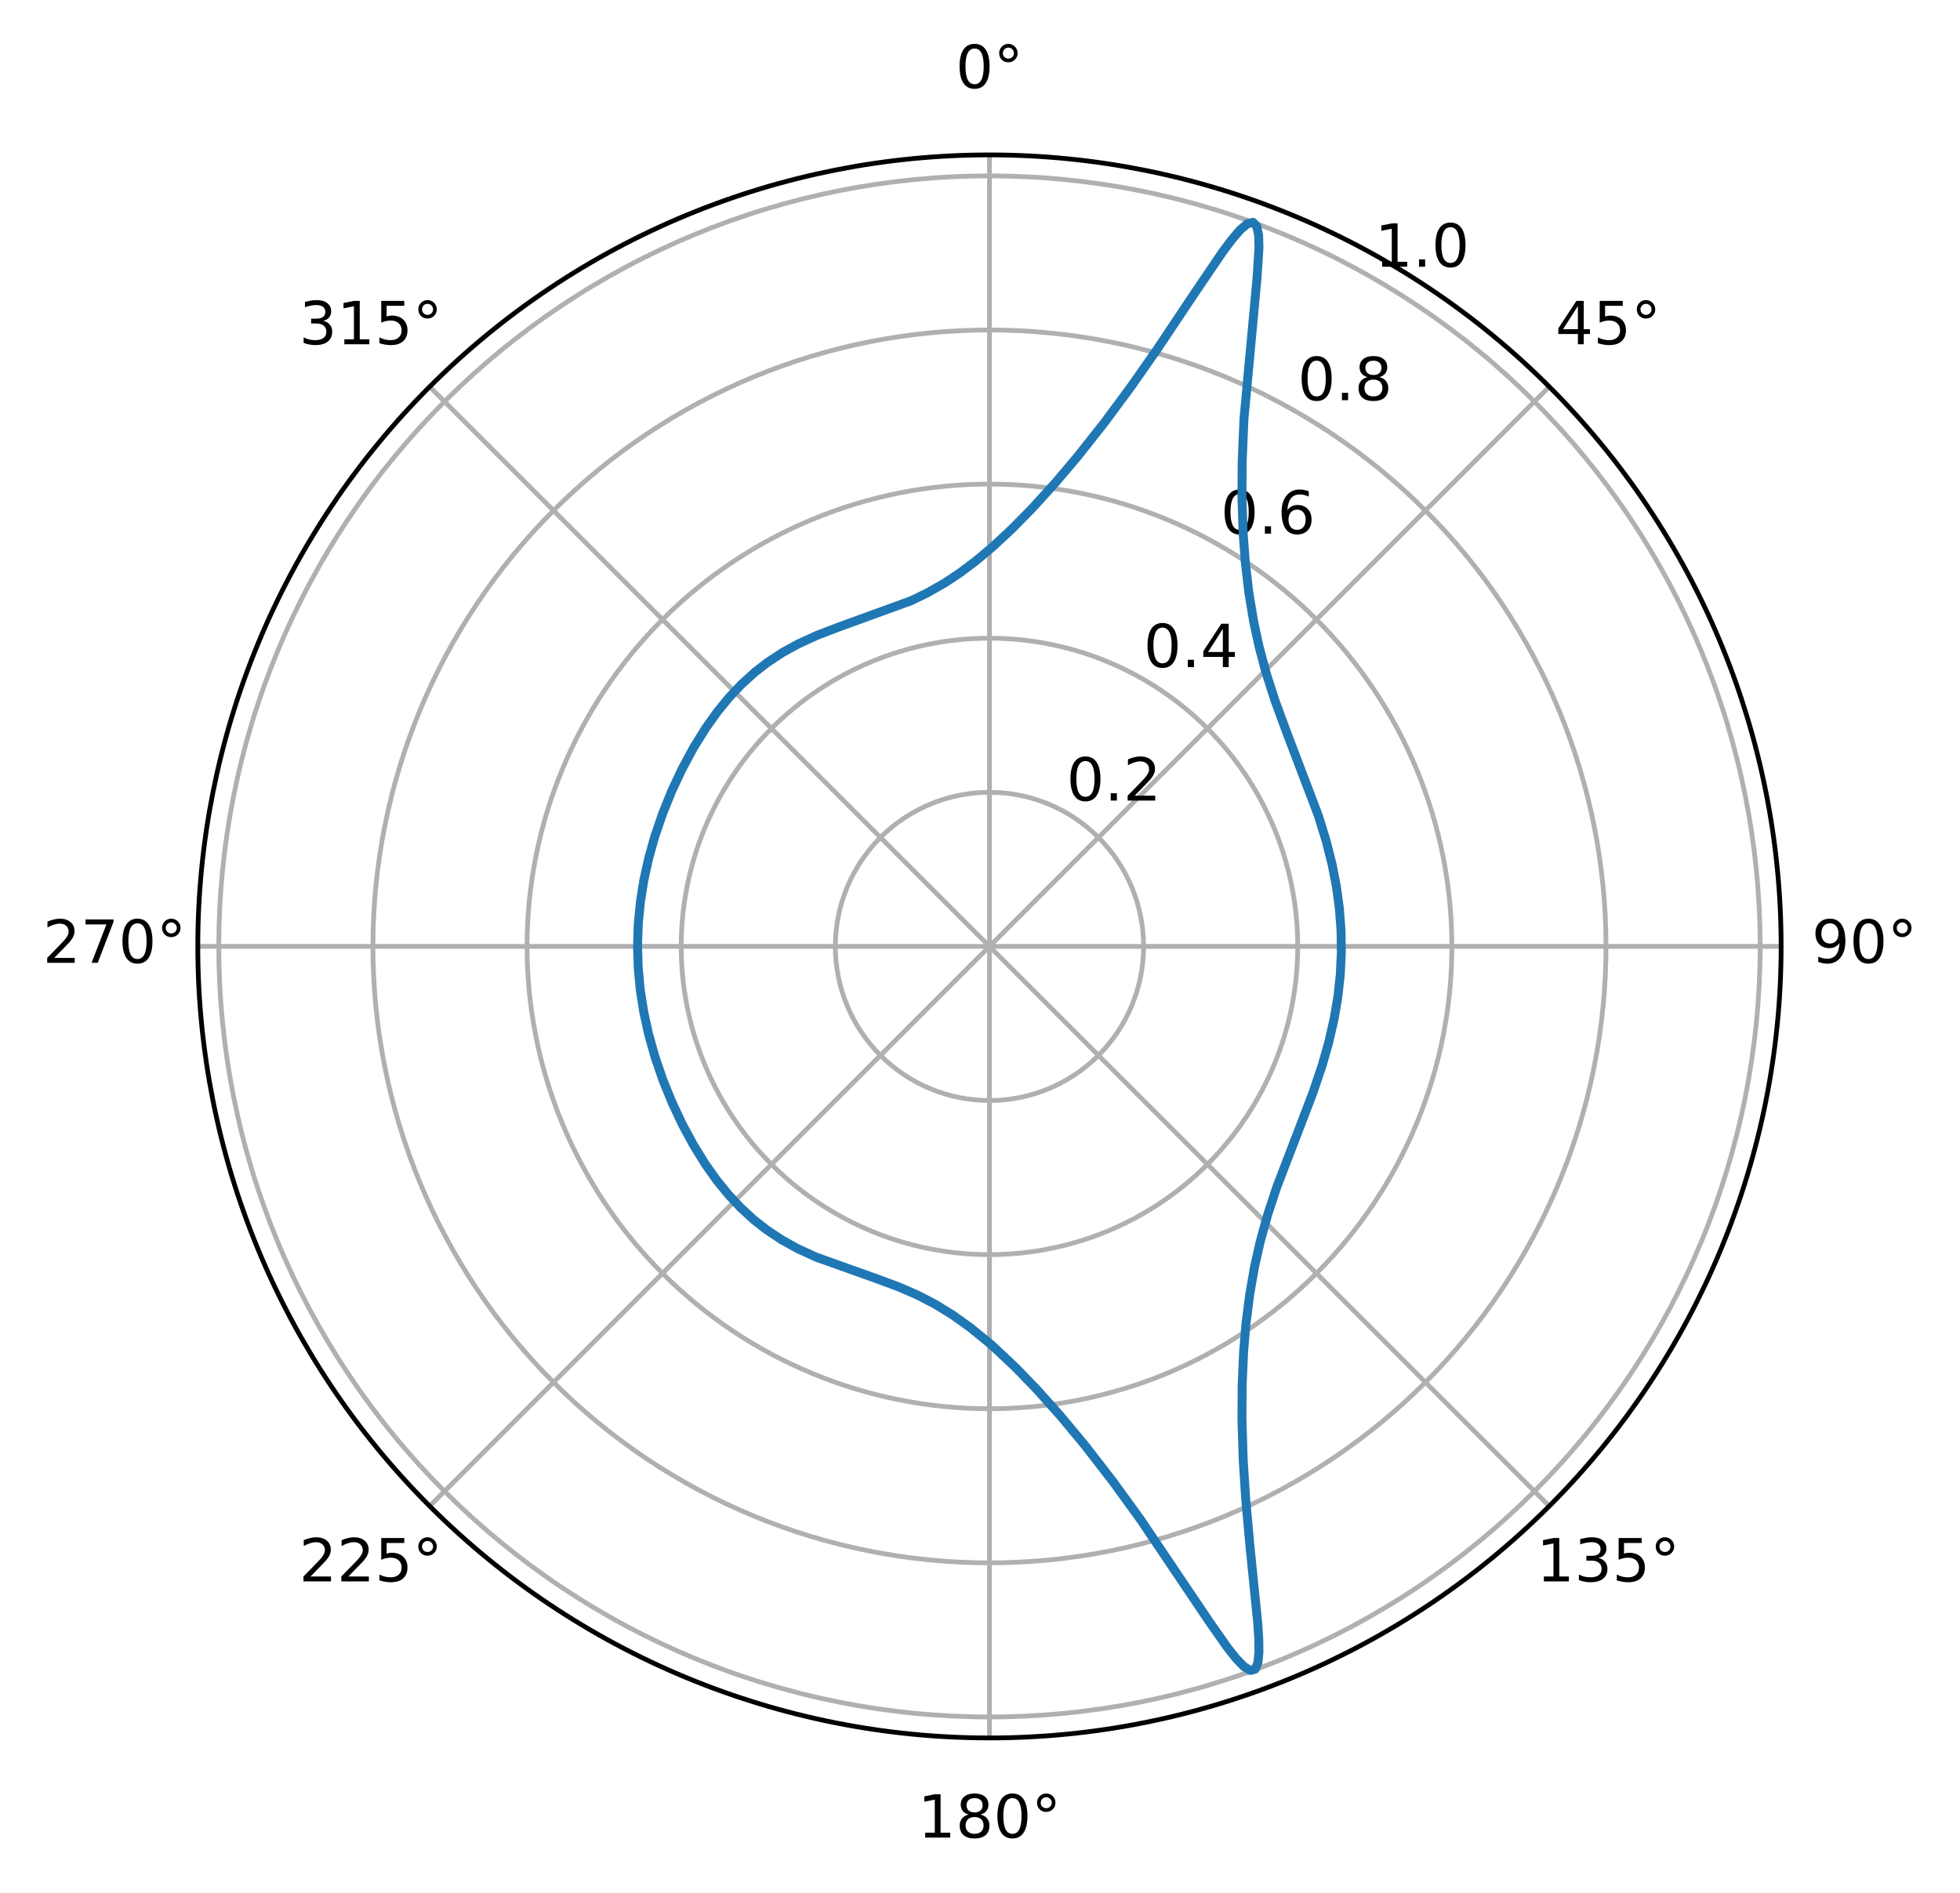
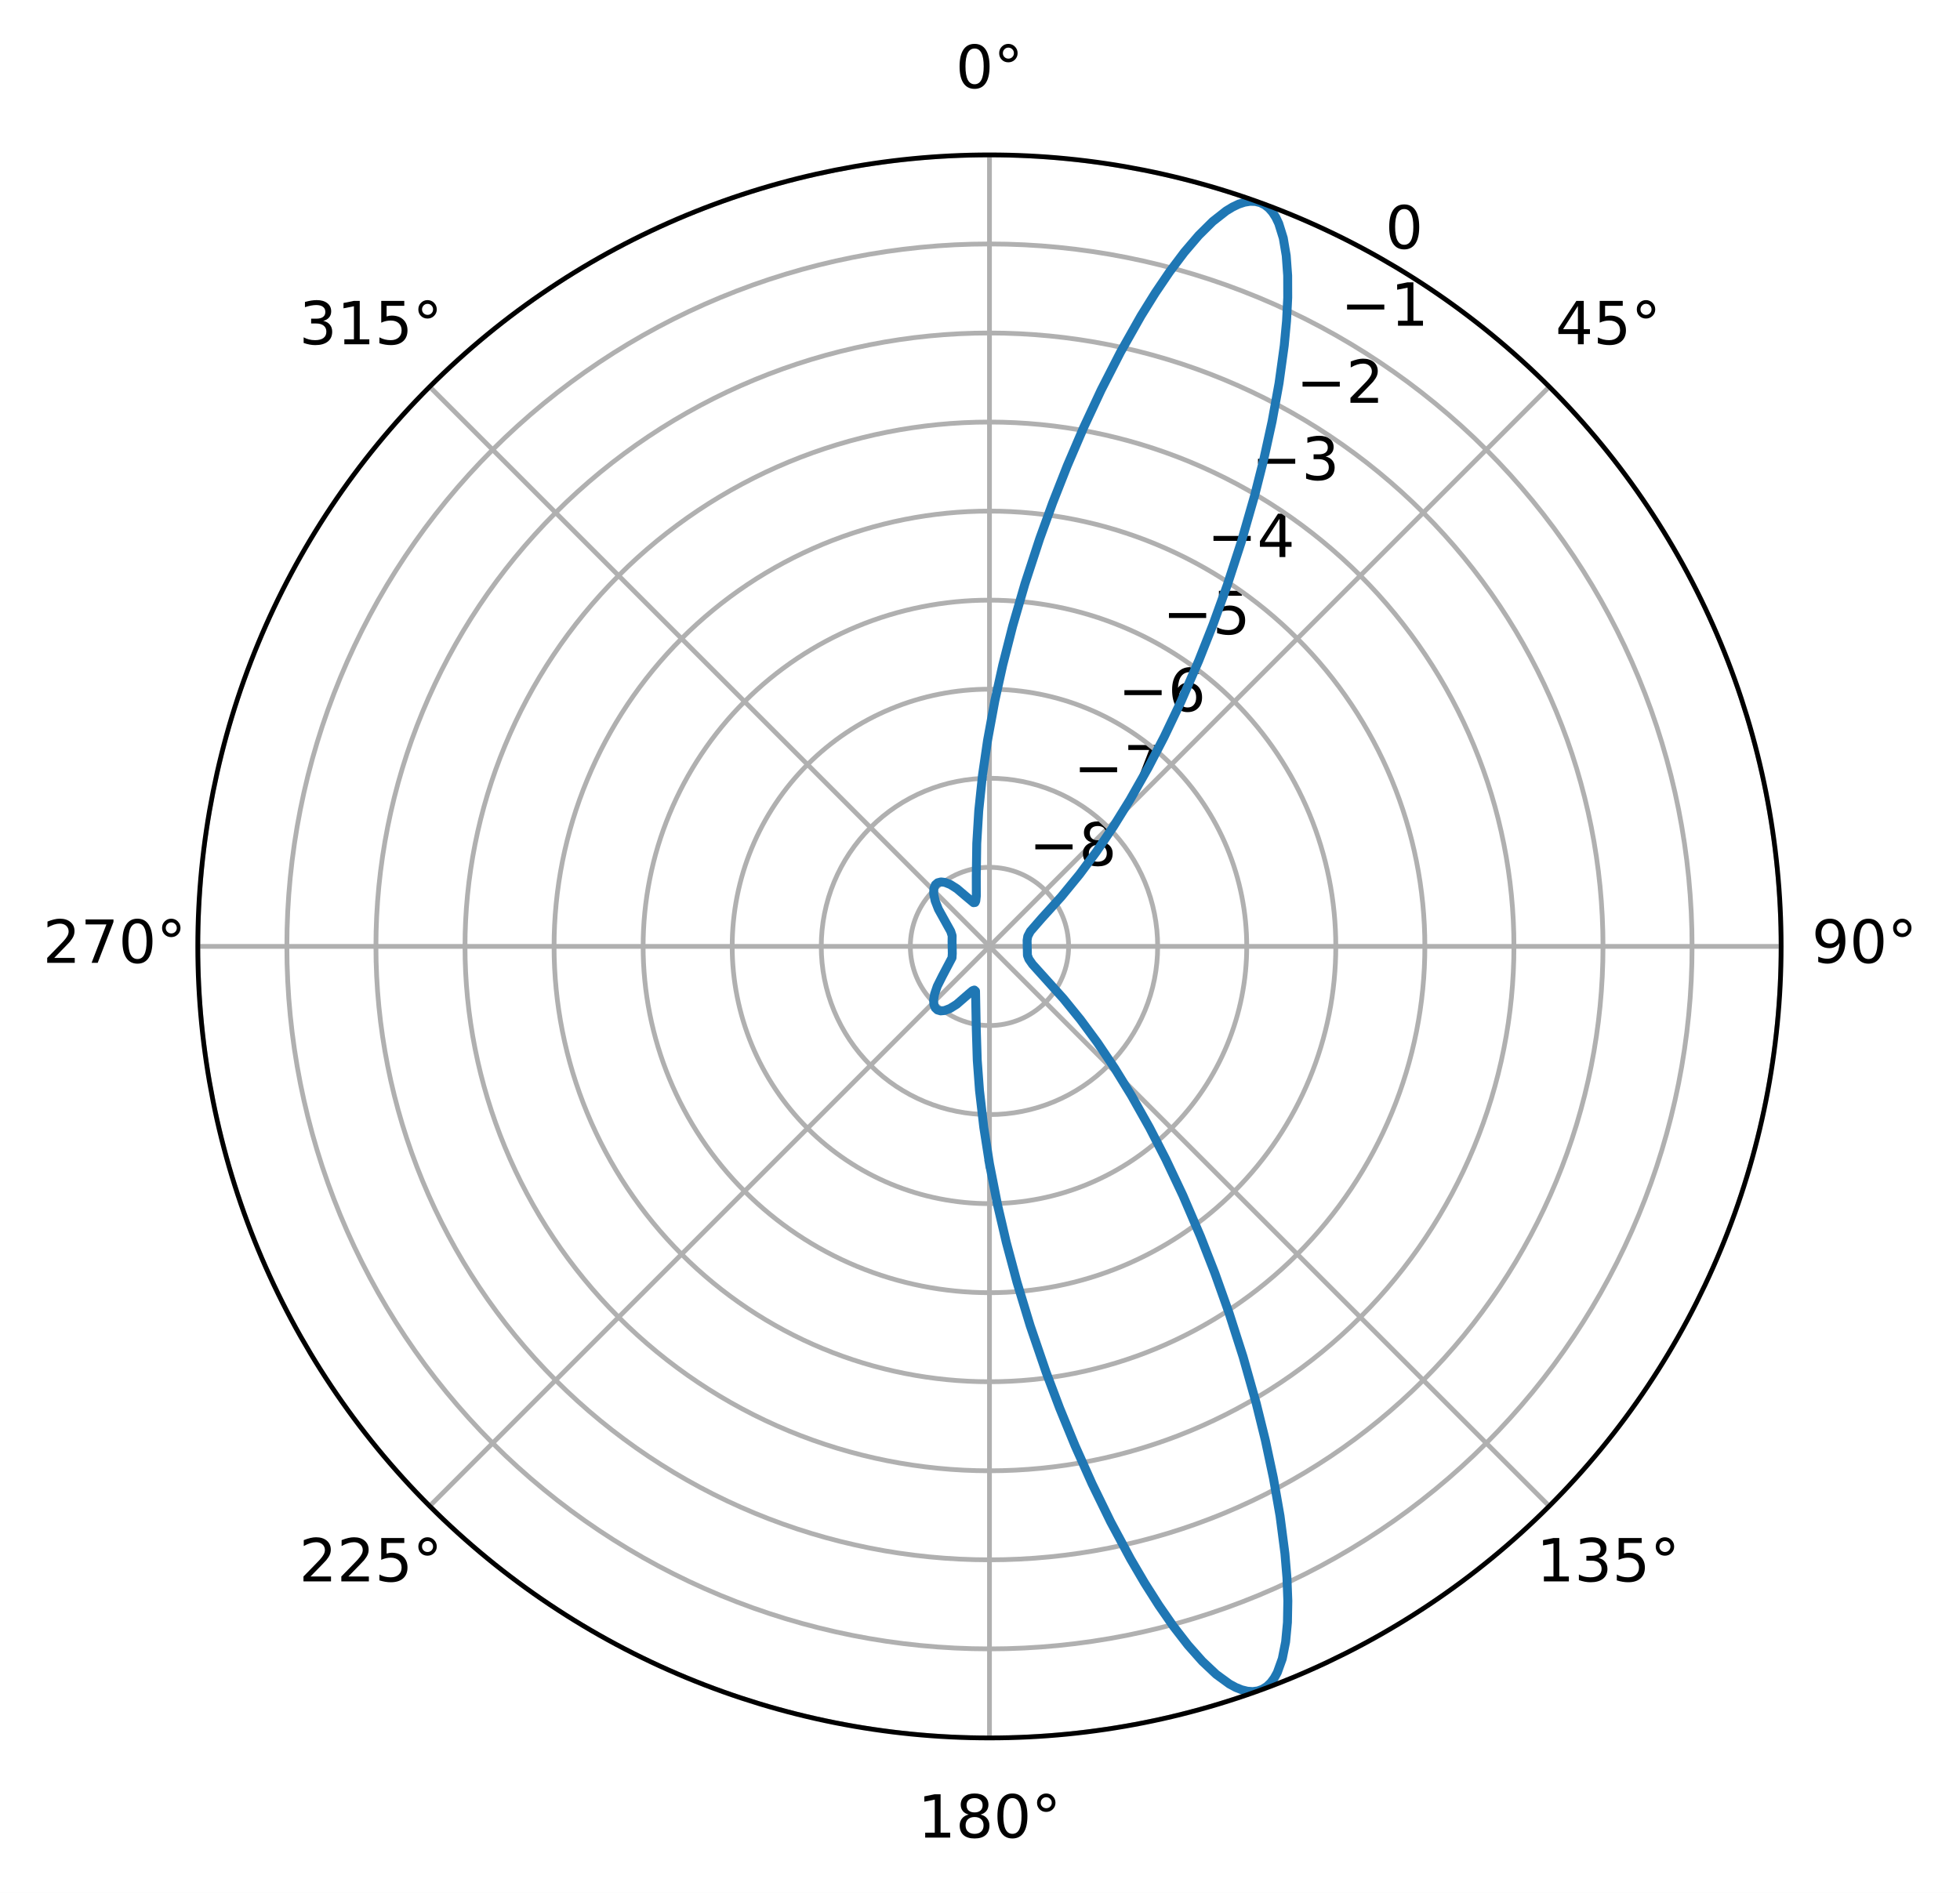
<svg xmlns="http://www.w3.org/2000/svg" xmlns:xlink="http://www.w3.org/1999/xlink" width="329.418pt" height="318.19pt" viewBox="0 0 329.418 318.19" version="1.1">
  <defs>
    <style type="text/css">*{stroke-linejoin: round; stroke-linecap: butt}</style>
  </defs>
  <g id="figure_1">
    <g id="patch_1">
      <path d="M 0 318.19  L 329.418 318.19  L 329.418 0  L 0 0  z " style="fill: #ffffff" />
    </g>
    <g id="axes_1">
      <g id="patch_2">
-         <path d="M 299.356 159.095  C 299.356 141.622 295.914 124.319 289.227 108.177  C 282.541 92.034 272.74 77.365 260.385 65.01  C 248.029 52.655 233.361 42.854 217.218 36.167  C 201.075 29.481 183.773 26.039 166.3 26.039  C 148.827 26.039 131.524 29.481 115.381 36.167  C 99.239 42.854 84.57 52.655 72.215 65.01  C 59.86 77.365 50.059 92.034 43.372 108.177  C 36.686 124.319 33.244 141.622 33.244 159.095  C 33.244 176.568 36.686 193.871 43.372 210.013  C 50.059 226.156 59.86 240.825 72.215 253.18  C 84.57 265.535 99.239 275.336 115.381 282.023  C 131.524 288.709 148.827 292.151 166.3 292.151  C 183.773 292.151 201.075 288.709 217.218 282.023  C 233.361 275.336 248.029 265.535 260.385 253.18  C 272.74 240.825 282.541 226.156 289.227 210.013  C 295.914 193.871 299.356 176.568 299.356 159.095  M 166.3 159.095  C 166.3 159.095 166.3 159.095 166.3 159.095  C 166.3 159.095 166.3 159.095 166.3 159.095  C 166.3 159.095 166.3 159.095 166.3 159.095  C 166.3 159.095 166.3 159.095 166.3 159.095  C 166.3 159.095 166.3 159.095 166.3 159.095  C 166.3 159.095 166.3 159.095 166.3 159.095  C 166.3 159.095 166.3 159.095 166.3 159.095  C 166.3 159.095 166.3 159.095 166.3 159.095  C 166.3 159.095 166.3 159.095 166.3 159.095  C 166.3 159.095 166.3 159.095 166.3 159.095  C 166.3 159.095 166.3 159.095 166.3 159.095  C 166.3 159.095 166.3 159.095 166.3 159.095  C 166.3 159.095 166.3 159.095 166.3 159.095  C 166.3 159.095 166.3 159.095 166.3 159.095  C 166.3 159.095 166.3 159.095 166.3 159.095  C 166.3 159.095 166.3 159.095 166.3 159.095  M 299.356 159.095  z " style="fill: #ffffff" />
+         <path d="M 299.356 159.095  C 299.356 141.622 295.914 124.319 289.227 108.177  C 282.541 92.034 272.74 77.365 260.385 65.01  C 248.029 52.655 233.361 42.854 217.218 36.167  C 201.075 29.481 183.773 26.039 166.3 26.039  C 148.827 26.039 131.524 29.481 115.381 36.167  C 99.239 42.854 84.57 52.655 72.215 65.01  C 59.86 77.365 50.059 92.034 43.372 108.177  C 36.686 124.319 33.244 141.622 33.244 159.095  C 33.244 176.568 36.686 193.871 43.372 210.013  C 50.059 226.156 59.86 240.825 72.215 253.18  C 84.57 265.535 99.239 275.336 115.381 282.023  C 131.524 288.709 148.827 292.151 166.3 292.151  C 183.773 292.151 201.075 288.709 217.218 282.023  C 233.361 275.336 248.029 265.535 260.385 253.18  C 272.74 240.825 282.541 226.156 289.227 210.013  C 295.914 193.871 299.356 176.568 299.356 159.095  M 166.3 159.095  C 166.3 159.095 166.3 159.095 166.3 159.095  C 166.3 159.095 166.3 159.095 166.3 159.095  C 166.3 159.095 166.3 159.095 166.3 159.095  C 166.3 159.095 166.3 159.095 166.3 159.095  C 166.3 159.095 166.3 159.095 166.3 159.095  C 166.3 159.095 166.3 159.095 166.3 159.095  C 166.3 159.095 166.3 159.095 166.3 159.095  C 166.3 159.095 166.3 159.095 166.3 159.095  C 166.3 159.095 166.3 159.095 166.3 159.095  C 166.3 159.095 166.3 159.095 166.3 159.095  C 166.3 159.095 166.3 159.095 166.3 159.095  C 166.3 159.095 166.3 159.095 166.3 159.095  C 166.3 159.095 166.3 159.095 166.3 159.095  C 166.3 159.095 166.3 159.095 166.3 159.095  C 166.3 159.095 166.3 159.095 166.3 159.095  C 166.3 159.095 166.3 159.095 166.3 159.095  z " style="fill: #ffffff" />
      </g>
      <g id="matplotlib.axis_1">
        <g id="xtick_1">
          <g id="line2d_1">
-             <path d="M 166.3 159.095  L 166.3 26.039  " clip-path="url(#p031d4d47ac)" style="fill: none; stroke: #b0b0b0; stroke-width: 0.8; stroke-linecap: square" />
+             <path d="M 166.3 159.095  L 166.3 26.039  " clip-path="url(#p632501c347)" style="fill: none; stroke: #b0b0b0; stroke-width: 0.8; stroke-linecap: square" />
          </g>
          <g id="text_1">
-             <g transform="translate(160.6185 14.79844)scale(0.1 -0.1)">
+             <g transform="translate(160.6185 14.79844) scale(0.1 -0.1)">
              <defs>
                <path id="DejaVuSans-30" d="M 2034 4250  Q 1547 4250 1301 3770  Q 1056 3291 1056 2328  Q 1056 1369 1301 889  Q 1547 409 2034 409  Q 2525 409 2770 889  Q 3016 1369 3016 2328  Q 3016 3291 2770 3770  Q 2525 4250 2034 4250  z M 2034 4750  Q 2819 4750 3233 4129  Q 3647 3509 3647 2328  Q 3647 1150 3233 529  Q 2819 -91 2034 -91  Q 1250 -91 836 529  Q 422 1150 422 2328  Q 422 3509 836 4129  Q 1250 4750 2034 4750  z " transform="scale(0.015625)" />
                <path id="DejaVuSans-b0" d="M 1600 4347  Q 1350 4347 1178 4173  Q 1006 4000 1006 3750  Q 1006 3503 1178 3333  Q 1350 3163 1600 3163  Q 1850 3163 2022 3333  Q 2194 3503 2194 3750  Q 2194 3997 2020 4172  Q 1847 4347 1600 4347  z M 1600 4750  Q 1800 4750 1984 4673  Q 2169 4597 2303 4453  Q 2447 4313 2519 4134  Q 2591 3956 2591 3750  Q 2591 3338 2302 3052  Q 2013 2766 1594 2766  Q 1172 2766 890 3047  Q 609 3328 609 3750  Q 609 4169 896 4459  Q 1184 4750 1600 4750  z " transform="scale(0.015625)" />
              </defs>
              <use xlink:href="#DejaVuSans-30" />
              <use xlink:href="#DejaVuSans-b0" x="63.623" />
            </g>
          </g>
        </g>
        <g id="xtick_2">
          <g id="line2d_2">
-             <path d="M 166.3 159.095  L 260.385 65.01  " clip-path="url(#p031d4d47ac)" style="fill: none; stroke: #b0b0b0; stroke-width: 0.8; stroke-linecap: square" />
+             <path d="M 166.3 159.095  L 260.385 65.01  " clip-path="url(#p632501c347)" style="fill: none; stroke: #b0b0b0; stroke-width: 0.8; stroke-linecap: square" />
          </g>
          <g id="text_2">
-             <g transform="translate(261.4215 57.87014)scale(0.1 -0.1)">
+             <g transform="translate(261.4215 57.87014) scale(0.1 -0.1)">
              <defs>
                <path id="DejaVuSans-34" d="M 2419 4116  L 825 1625  L 2419 1625  L 2419 4116  z M 2253 4666  L 3047 4666  L 3047 1625  L 3713 1625  L 3713 1100  L 3047 1100  L 3047 0  L 2419 0  L 2419 1100  L 313 1100  L 313 1709  L 2253 4666  z " transform="scale(0.015625)" />
                <path id="DejaVuSans-35" d="M 691 4666  L 3169 4666  L 3169 4134  L 1269 4134  L 1269 2991  Q 1406 3038 1543 3061  Q 1681 3084 1819 3084  Q 2600 3084 3056 2656  Q 3513 2228 3513 1497  Q 3513 744 3044 326  Q 2575 -91 1722 -91  Q 1428 -91 1123 -41  Q 819 9 494 109  L 494 744  Q 775 591 1075 516  Q 1375 441 1709 441  Q 2250 441 2565 725  Q 2881 1009 2881 1497  Q 2881 1984 2565 2268  Q 2250 2553 1709 2553  Q 1456 2553 1204 2497  Q 953 2441 691 2322  L 691 4666  z " transform="scale(0.015625)" />
              </defs>
              <use xlink:href="#DejaVuSans-34" />
              <use xlink:href="#DejaVuSans-35" x="63.623" />
              <use xlink:href="#DejaVuSans-b0" x="127.246" />
            </g>
          </g>
        </g>
        <g id="xtick_3">
          <g id="line2d_3">
-             <path d="M 166.3 159.095  L 299.356 159.095  " clip-path="url(#p031d4d47ac)" style="fill: none; stroke: #b0b0b0; stroke-width: 0.8; stroke-linecap: square" />
+             <path d="M 166.3 159.095  L 299.356 159.095  " clip-path="url(#p632501c347)" style="fill: none; stroke: #b0b0b0; stroke-width: 0.8; stroke-linecap: square" />
          </g>
          <g id="text_3">
-             <g transform="translate(304.4932 161.8544)scale(0.1 -0.1)">
+             <g transform="translate(304.4932 161.8544) scale(0.1 -0.1)">
              <defs>
                <path id="DejaVuSans-39" d="M 703 97  L 703 672  Q 941 559 1184 500  Q 1428 441 1663 441  Q 2288 441 2617 861  Q 2947 1281 2994 2138  Q 2813 1869 2534 1725  Q 2256 1581 1919 1581  Q 1219 1581 811 2004  Q 403 2428 403 3163  Q 403 3881 828 4315  Q 1253 4750 1959 4750  Q 2769 4750 3195 4129  Q 3622 3509 3622 2328  Q 3622 1225 3098 567  Q 2575 -91 1691 -91  Q 1453 -91 1209 -44  Q 966 3 703 97  z M 1959 2075  Q 2384 2075 2632 2365  Q 2881 2656 2881 3163  Q 2881 3666 2632 3958  Q 2384 4250 1959 4250  Q 1534 4250 1286 3958  Q 1038 3666 1038 3163  Q 1038 2656 1286 2365  Q 1534 2075 1959 2075  z " transform="scale(0.015625)" />
              </defs>
              <use xlink:href="#DejaVuSans-39" />
              <use xlink:href="#DejaVuSans-30" x="63.623" />
              <use xlink:href="#DejaVuSans-b0" x="127.246" />
            </g>
          </g>
        </g>
        <g id="xtick_4">
          <g id="line2d_4">
-             <path d="M 166.3 159.095  L 260.385 253.18  " clip-path="url(#p031d4d47ac)" style="fill: none; stroke: #b0b0b0; stroke-width: 0.8; stroke-linecap: square" />
+             <path d="M 166.3 159.095  L 260.385 253.18  " clip-path="url(#p632501c347)" style="fill: none; stroke: #b0b0b0; stroke-width: 0.8; stroke-linecap: square" />
          </g>
          <g id="text_4">
-             <g transform="translate(258.2403 265.8387)scale(0.1 -0.1)">
+             <g transform="translate(258.2403 265.8387) scale(0.1 -0.1)">
              <defs>
                <path id="DejaVuSans-31" d="M 794 531  L 1825 531  L 1825 4091  L 703 3866  L 703 4441  L 1819 4666  L 2450 4666  L 2450 531  L 3481 531  L 3481 0  L 794 0  L 794 531  z " transform="scale(0.015625)" />
                <path id="DejaVuSans-33" d="M 2597 2516  Q 3050 2419 3304 2112  Q 3559 1806 3559 1356  Q 3559 666 3084 287  Q 2609 -91 1734 -91  Q 1441 -91 1130 -33  Q 819 25 488 141  L 488 750  Q 750 597 1062 519  Q 1375 441 1716 441  Q 2309 441 2620 675  Q 2931 909 2931 1356  Q 2931 1769 2642 2001  Q 2353 2234 1838 2234  L 1294 2234  L 1294 2753  L 1863 2753  Q 2328 2753 2575 2939  Q 2822 3125 2822 3475  Q 2822 3834 2567 4026  Q 2313 4219 1838 4219  Q 1578 4219 1281 4162  Q 984 4106 628 3988  L 628 4550  Q 988 4650 1302 4700  Q 1616 4750 1894 4750  Q 2613 4750 3031 4423  Q 3450 4097 3450 3541  Q 3450 3153 3228 2886  Q 3006 2619 2597 2516  z " transform="scale(0.015625)" />
              </defs>
              <use xlink:href="#DejaVuSans-31" />
              <use xlink:href="#DejaVuSans-33" x="63.623" />
              <use xlink:href="#DejaVuSans-35" x="127.246" />
              <use xlink:href="#DejaVuSans-b0" x="190.869" />
            </g>
          </g>
        </g>
        <g id="xtick_5">
          <g id="line2d_5">
-             <path d="M 166.3 159.095  L 166.3 292.151  " clip-path="url(#p031d4d47ac)" style="fill: none; stroke: #b0b0b0; stroke-width: 0.8; stroke-linecap: square" />
+             <path d="M 166.3 159.095  L 166.3 292.151  " clip-path="url(#p632501c347)" style="fill: none; stroke: #b0b0b0; stroke-width: 0.8; stroke-linecap: square" />
          </g>
          <g id="text_5">
-             <g transform="translate(154.256 308.9104)scale(0.1 -0.1)">
+             <g transform="translate(154.256 308.9104) scale(0.1 -0.1)">
              <defs>
                <path id="DejaVuSans-38" d="M 2034 2216  Q 1584 2216 1326 1975  Q 1069 1734 1069 1313  Q 1069 891 1326 650  Q 1584 409 2034 409  Q 2484 409 2743 651  Q 3003 894 3003 1313  Q 3003 1734 2745 1975  Q 2488 2216 2034 2216  z M 1403 2484  Q 997 2584 770 2862  Q 544 3141 544 3541  Q 544 4100 942 4425  Q 1341 4750 2034 4750  Q 2731 4750 3128 4425  Q 3525 4100 3525 3541  Q 3525 3141 3298 2862  Q 3072 2584 2669 2484  Q 3125 2378 3379 2068  Q 3634 1759 3634 1313  Q 3634 634 3220 271  Q 2806 -91 2034 -91  Q 1263 -91 848 271  Q 434 634 434 1313  Q 434 1759 690 2068  Q 947 2378 1403 2484  z M 1172 3481  Q 1172 3119 1398 2916  Q 1625 2713 2034 2713  Q 2441 2713 2670 2916  Q 2900 3119 2900 3481  Q 2900 3844 2670 4047  Q 2441 4250 2034 4250  Q 1625 4250 1398 4047  Q 1172 3844 1172 3481  z " transform="scale(0.015625)" />
              </defs>
              <use xlink:href="#DejaVuSans-31" />
              <use xlink:href="#DejaVuSans-38" x="63.623" />
              <use xlink:href="#DejaVuSans-30" x="127.246" />
              <use xlink:href="#DejaVuSans-b0" x="190.869" />
            </g>
          </g>
        </g>
        <g id="xtick_6">
          <g id="line2d_6">
-             <path d="M 166.3 159.095  L 72.215 253.18  " clip-path="url(#p031d4d47ac)" style="fill: none; stroke: #b0b0b0; stroke-width: 0.8; stroke-linecap: square" />
+             <path d="M 166.3 159.095  L 72.215 253.18  " clip-path="url(#p632501c347)" style="fill: none; stroke: #b0b0b0; stroke-width: 0.8; stroke-linecap: square" />
          </g>
          <g id="text_6">
-             <g transform="translate(50.2717 265.8387)scale(0.1 -0.1)">
+             <g transform="translate(50.2717 265.8387) scale(0.1 -0.1)">
              <defs>
                <path id="DejaVuSans-32" d="M 1228 531  L 3431 531  L 3431 0  L 469 0  L 469 531  Q 828 903 1448 1529  Q 2069 2156 2228 2338  Q 2531 2678 2651 2914  Q 2772 3150 2772 3378  Q 2772 3750 2511 3984  Q 2250 4219 1831 4219  Q 1534 4219 1204 4116  Q 875 4013 500 3803  L 500 4441  Q 881 4594 1212 4672  Q 1544 4750 1819 4750  Q 2544 4750 2975 4387  Q 3406 4025 3406 3419  Q 3406 3131 3298 2873  Q 3191 2616 2906 2266  Q 2828 2175 2409 1742  Q 1991 1309 1228 531  z " transform="scale(0.015625)" />
              </defs>
              <use xlink:href="#DejaVuSans-32" />
              <use xlink:href="#DejaVuSans-32" x="63.623" />
              <use xlink:href="#DejaVuSans-35" x="127.246" />
              <use xlink:href="#DejaVuSans-b0" x="190.869" />
            </g>
          </g>
        </g>
        <g id="xtick_7">
          <g id="line2d_7">
-             <path d="M 166.3 159.095  L 33.244 159.095  " clip-path="url(#p031d4d47ac)" style="fill: none; stroke: #b0b0b0; stroke-width: 0.8; stroke-linecap: square" />
+             <path d="M 166.3 159.095  L 33.244 159.095  " clip-path="url(#p632501c347)" style="fill: none; stroke: #b0b0b0; stroke-width: 0.8; stroke-linecap: square" />
          </g>
          <g id="text_7">
-             <g transform="translate(7.2 161.8544)scale(0.1 -0.1)">
+             <g transform="translate(7.2 161.8544) scale(0.1 -0.1)">
              <defs>
                <path id="DejaVuSans-37" d="M 525 4666  L 3525 4666  L 3525 4397  L 1831 0  L 1172 0  L 2766 4134  L 525 4134  L 525 4666  z " transform="scale(0.015625)" />
              </defs>
              <use xlink:href="#DejaVuSans-32" />
              <use xlink:href="#DejaVuSans-37" x="63.623" />
              <use xlink:href="#DejaVuSans-30" x="127.246" />
              <use xlink:href="#DejaVuSans-b0" x="190.869" />
            </g>
          </g>
        </g>
        <g id="xtick_8">
          <g id="line2d_8">
-             <path d="M 166.3 159.095  L 72.215 65.01  " clip-path="url(#p031d4d47ac)" style="fill: none; stroke: #b0b0b0; stroke-width: 0.8; stroke-linecap: square" />
+             <path d="M 166.3 159.095  L 72.215 65.01  " clip-path="url(#p632501c347)" style="fill: none; stroke: #b0b0b0; stroke-width: 0.8; stroke-linecap: square" />
          </g>
          <g id="text_8">
-             <g transform="translate(50.2717 57.87014)scale(0.1 -0.1)">
+             <g transform="translate(50.2717 57.87014) scale(0.1 -0.1)">
              <use xlink:href="#DejaVuSans-33" />
              <use xlink:href="#DejaVuSans-31" x="63.623" />
              <use xlink:href="#DejaVuSans-35" x="127.246" />
              <use xlink:href="#DejaVuSans-b0" x="190.869" />
            </g>
          </g>
        </g>
      </g>
      <g id="matplotlib.axis_2">
        <g id="ytick_1">
          <g id="line2d_9">
-             <path d="M 166.3 133.189  C 169.702 133.189 173.071 133.859 176.213 135.161  C 179.356 136.463 182.212 138.371 184.618 140.777  C 187.023 143.182 188.932 146.038 190.234 149.181  C 191.535 152.324 192.206 155.693 192.206 159.095  C 192.206 162.497 191.535 165.866 190.234 169.009  C 188.932 172.152 187.023 175.008 184.618 177.413  C 182.212 179.819 179.356 181.727 176.213 183.029  C 173.071 184.331 169.702 185.001 166.3 185.001  C 162.898 185.001 159.529 184.331 156.386 183.029  C 153.243 181.727 150.387 179.819 147.982 177.413  C 145.576 175.008 143.668 172.152 142.366 169.009  C 141.064 165.866 140.394 162.497 140.394 159.095  C 140.394 155.693 141.064 152.324 142.366 149.181  C 143.668 146.038 145.576 143.182 147.982 140.777  C 150.387 138.371 153.243 136.463 156.386 135.161  C 159.529 133.859 162.898 133.189 166.3 133.189  " clip-path="url(#p031d4d47ac)" style="fill: none; stroke: #b0b0b0; stroke-width: 0.8; stroke-linecap: square" />
+             <path d="M 166.3 145.795  C 168.046 145.795 169.776 146.139 171.389 146.807  C 173.003 147.476 174.469 148.456 175.704 149.691  C 176.939 150.926 177.919 152.392 178.587 154.005  C 179.256 155.619 179.6 157.349 179.6 159.095  C 179.6 160.842 179.256 162.571 178.587 164.185  C 177.919 165.798 176.939 167.265 175.704 168.5  C 174.469 169.735 173.003 170.714 171.389 171.383  C 169.776 172.051 168.046 172.395 166.3 172.395  C 164.553 172.395 162.824 172.051 161.21 171.383  C 159.596 170.714 158.13 169.735 156.895 168.5  C 155.66 167.265 154.681 165.798 154.012 164.185  C 153.344 162.571 153 160.842 153 159.095  C 153 157.349 153.344 155.619 154.012 154.005  C 154.681 152.392 155.66 150.926 156.895 149.691  C 158.13 148.456 159.596 147.476 161.21 146.807  C 162.824 146.139 164.553 145.795 166.3 145.795  " clip-path="url(#p632501c347)" style="fill: none; stroke: #b0b0b0; stroke-width: 0.8; stroke-linecap: square" />
          </g>
          <g id="text_9">
-             <g transform="translate(179.2527 134.5803)scale(0.1 -0.1)">
-               <defs>
-                 <path id="DejaVuSans-2e" d="M 684 794  L 1344 794  L 1344 0  L 684 0  L 684 794  z " transform="scale(0.015625)" />
-               </defs>
-               <use xlink:href="#DejaVuSans-30" />
-               <use xlink:href="#DejaVuSans-2e" x="63.623" />
-               <use xlink:href="#DejaVuSans-32" x="95.41" />
+             <g transform="translate(172.9498 145.4972) scale(0.1 -0.1)">
+               <defs>
+                 <path id="DejaVuSans-2212" d="M 678 2272  L 4684 2272  L 4684 1741  L 678 1741  L 678 2272  z " transform="scale(0.015625)" />
+               </defs>
+               <use xlink:href="#DejaVuSans-2212" />
+               <use xlink:href="#DejaVuSans-38" x="83.789" />
            </g>
          </g>
        </g>
        <g id="ytick_2">
          <g id="line2d_10">
-             <path d="M 166.3 107.283  C 173.104 107.283 179.841 108.624 186.127 111.227  C 192.413 113.831 198.125 117.648 202.936 122.459  C 207.747 127.27 211.564 132.982 214.167 139.268  C 216.771 145.554 218.111 152.291 218.111 159.095  C 218.111 165.899 216.771 172.637 214.167 178.923  C 211.564 185.208 207.747 190.92 202.936 195.731  C 198.125 200.542 192.413 204.359 186.127 206.963  C 179.841 209.566 173.104 210.907 166.3 210.907  C 159.496 210.907 152.758 209.566 146.472 206.963  C 140.186 204.359 134.474 200.542 129.663 195.731  C 124.852 190.92 121.036 185.208 118.432 178.923  C 115.828 172.637 114.488 165.899 114.488 159.095  C 114.488 152.291 115.828 145.554 118.432 139.268  C 121.036 132.982 124.852 127.27 129.663 122.459  C 134.474 117.648 140.186 113.831 146.472 111.227  C 152.758 108.624 159.496 107.283 166.3 107.283  " clip-path="url(#p031d4d47ac)" style="fill: none; stroke: #b0b0b0; stroke-width: 0.8; stroke-linecap: square" />
+             <path d="M 166.3 130.826  C 170.012 130.826 173.688 131.557 177.118 132.977  C 180.548 134.398 183.664 136.48 186.289 139.105  C 188.914 141.731 190.997 144.847 192.417 148.277  C 193.838 151.707 194.569 155.383 194.569 159.095  C 194.569 162.807 193.838 166.484 192.417 169.913  C 190.997 173.343 188.914 176.46 186.289 179.085  C 183.664 181.71 180.548 183.792 177.118 185.213  C 173.688 186.633 170.012 187.365 166.3 187.365  C 162.587 187.365 158.911 186.633 155.481 185.213  C 152.052 183.792 148.935 181.71 146.31 179.085  C 143.685 176.46 141.603 173.343 140.182 169.913  C 138.761 166.484 138.03 162.807 138.03 159.095  C 138.03 155.383 138.761 151.707 140.182 148.277  C 141.603 144.847 143.685 141.731 146.31 139.105  C 148.935 136.48 152.052 134.398 155.481 132.977  C 158.911 131.557 162.587 130.826 166.3 130.826  " clip-path="url(#p632501c347)" style="fill: none; stroke: #b0b0b0; stroke-width: 0.8; stroke-linecap: square" />
          </g>
          <g id="text_10">
-             <g transform="translate(192.2056 112.1452)scale(0.1 -0.1)">
-               <use xlink:href="#DejaVuSans-30" />
-               <use xlink:href="#DejaVuSans-2e" x="63.623" />
-               <use xlink:href="#DejaVuSans-34" x="95.41" />
+             <g transform="translate(180.4345 132.5333) scale(0.1 -0.1)">
+               <use xlink:href="#DejaVuSans-2212" />
+               <use xlink:href="#DejaVuSans-37" x="83.789" />
            </g>
          </g>
        </g>
        <g id="ytick_3">
          <g id="line2d_11">
-             <path d="M 166.3 81.378  C 176.506 81.378 186.612 83.388 196.041 87.294  C 205.47 91.199 214.038 96.924 221.254 104.141  C 228.471 111.357 234.196 119.925 238.101 129.354  C 242.007 138.783 244.017 148.889 244.017 159.095  C 244.017 169.301 242.007 179.407 238.101 188.836  C 234.196 198.265 228.471 206.833 221.254 214.05  C 214.038 221.266 205.47 226.991 196.041 230.897  C 186.612 234.802 176.506 236.813 166.3 236.813  C 156.094 236.813 145.987 234.802 136.559 230.897  C 127.13 226.991 118.562 221.266 111.345 214.05  C 104.129 206.833 98.404 198.265 94.498 188.836  C 90.593 179.407 88.582 169.301 88.582 159.095  C 88.582 148.889 90.593 138.783 94.498 129.354  C 98.404 119.925 104.129 111.357 111.345 104.141  C 118.562 96.924 127.13 91.199 136.559 87.294  C 145.987 83.388 156.094 81.378 166.3 81.378  " clip-path="url(#p031d4d47ac)" style="fill: none; stroke: #b0b0b0; stroke-width: 0.8; stroke-linecap: square" />
+             <path d="M 166.3 115.856  C 171.978 115.856 177.601 116.975 182.847 119.147  C 188.092 121.32 192.859 124.505 196.874 128.52  C 200.889 132.535 204.074 137.302 206.247 142.548  C 208.42 147.794 209.539 153.417 209.539 159.095  C 209.539 164.773 208.42 170.396 206.247 175.642  C 204.074 180.888 200.889 185.655 196.874 189.67  C 192.859 193.685 188.092 196.87 182.847 199.043  C 177.601 201.216 171.978 202.334 166.3 202.334  C 160.622 202.334 154.999 201.216 149.753 199.043  C 144.507 196.87 139.74 193.685 135.725 189.67  C 131.71 185.655 128.525 180.888 126.352 175.642  C 124.179 170.396 123.061 164.773 123.061 159.095  C 123.061 153.417 124.179 147.794 126.352 142.548  C 128.525 137.302 131.71 132.535 135.725 128.52  C 139.74 124.505 144.507 121.32 149.753 119.147  C 154.999 116.975 160.622 115.856 166.3 115.856  " clip-path="url(#p632501c347)" style="fill: none; stroke: #b0b0b0; stroke-width: 0.8; stroke-linecap: square" />
          </g>
          <g id="text_11">
-             <g transform="translate(205.1585 89.71009)scale(0.1 -0.1)">
+             <g transform="translate(187.9193 119.5693) scale(0.1 -0.1)">
              <defs>
                <path id="DejaVuSans-36" d="M 2113 2584  Q 1688 2584 1439 2293  Q 1191 2003 1191 1497  Q 1191 994 1439 701  Q 1688 409 2113 409  Q 2538 409 2786 701  Q 3034 994 3034 1497  Q 3034 2003 2786 2293  Q 2538 2584 2113 2584  z M 3366 4563  L 3366 3988  Q 3128 4100 2886 4159  Q 2644 4219 2406 4219  Q 1781 4219 1451 3797  Q 1122 3375 1075 2522  Q 1259 2794 1537 2939  Q 1816 3084 2150 3084  Q 2853 3084 3261 2657  Q 3669 2231 3669 1497  Q 3669 778 3244 343  Q 2819 -91 2113 -91  Q 1303 -91 875 529  Q 447 1150 447 2328  Q 447 3434 972 4092  Q 1497 4750 2381 4750  Q 2619 4750 2861 4703  Q 3103 4656 3366 4563  z " transform="scale(0.015625)" />
              </defs>
-               <use xlink:href="#DejaVuSans-30" />
-               <use xlink:href="#DejaVuSans-2e" x="63.623" />
-               <use xlink:href="#DejaVuSans-36" x="95.41" />
+               <use xlink:href="#DejaVuSans-2212" />
+               <use xlink:href="#DejaVuSans-36" x="83.789" />
            </g>
          </g>
        </g>
        <g id="ytick_4">
          <g id="line2d_12">
-             <path d="M 166.3 55.472  C 179.907 55.472 193.383 58.152 205.955 63.36  C 218.527 68.567 229.95 76.2 239.572 85.822  C 249.195 95.444 256.828 106.868 262.035 119.44  C 267.243 132.012 269.923 145.487 269.923 159.095  C 269.923 172.703 267.243 186.178 262.035 198.75  C 256.828 211.322 249.195 222.746 239.572 232.368  C 229.95 241.99 218.527 249.623 205.955 254.83  C 193.383 260.038 179.907 262.718 166.3 262.718  C 152.692 262.718 139.217 260.038 126.645 254.83  C 114.073 249.623 102.649 241.99 93.027 232.368  C 83.405 222.746 75.772 211.322 70.564 198.75  C 65.357 186.178 62.676 172.703 62.676 159.095  C 62.676 145.487 65.357 132.012 70.564 119.44  C 75.772 106.868 83.405 95.444 93.027 85.822  C 102.649 76.2 114.073 68.567 126.645 63.36  C 139.217 58.152 152.692 55.472 166.3 55.472  " clip-path="url(#p031d4d47ac)" style="fill: none; stroke: #b0b0b0; stroke-width: 0.8; stroke-linecap: square" />
+             <path d="M 166.3 100.887  C 173.944 100.887 181.513 102.392 188.575 105.317  C 195.637 108.243 202.054 112.53 207.459 117.935  C 212.864 123.34 217.152 129.758 220.077 136.82  C 223.003 143.882 224.508 151.451 224.508 159.095  C 224.508 166.739 223.003 174.308 220.077 181.37  C 217.152 188.433 212.864 194.85 207.459 200.255  C 202.054 205.66 195.637 209.948 188.575 212.873  C 181.513 215.798 173.944 217.304 166.3 217.304  C 158.656 217.304 151.086 215.798 144.024 212.873  C 136.962 209.948 130.545 205.66 125.14 200.255  C 119.735 194.85 115.447 188.433 112.522 181.37  C 109.597 174.308 108.091 166.739 108.091 159.095  C 108.091 151.451 109.597 143.882 112.522 136.82  C 115.447 129.758 119.735 123.34 125.14 117.935  C 130.545 112.53 136.962 108.243 144.024 105.317  C 151.086 102.392 158.656 100.887 166.3 100.887  " clip-path="url(#p632501c347)" style="fill: none; stroke: #b0b0b0; stroke-width: 0.8; stroke-linecap: square" />
          </g>
          <g id="text_12">
-             <g transform="translate(218.1114 67.275)scale(0.1 -0.1)">
-               <use xlink:href="#DejaVuSans-30" />
-               <use xlink:href="#DejaVuSans-2e" x="63.623" />
-               <use xlink:href="#DejaVuSans-38" x="95.41" />
+             <g transform="translate(195.404 106.6053) scale(0.1 -0.1)">
+               <use xlink:href="#DejaVuSans-2212" />
+               <use xlink:href="#DejaVuSans-35" x="83.789" />
            </g>
          </g>
        </g>
        <g id="ytick_5">
          <g id="line2d_13">
-             <path d="M 166.3 29.566  C 183.309 29.566 200.154 32.917 215.868 39.426  C 231.583 45.935 245.863 55.477 257.891 67.504  C 269.918 79.532 279.46 93.812 285.969 109.526  C 292.478 125.241 295.829 142.085 295.829 159.095  C 295.829 176.105 292.478 192.949 285.969 208.664  C 279.46 224.379 269.918 238.658 257.891 250.686  C 245.863 262.714 231.583 272.255 215.868 278.764  C 200.154 285.274 183.309 288.624 166.3 288.624  C 149.29 288.624 132.446 285.274 116.731 278.764  C 101.016 272.255 86.736 262.714 74.709 250.686  C 62.681 238.658 53.14 224.379 46.63 208.664  C 40.121 192.949 36.771 176.105 36.771 159.095  C 36.771 142.085 40.121 125.241 46.63 109.526  C 53.14 93.812 62.681 79.532 74.709 67.504  C 86.736 55.477 101.016 45.935 116.731 39.426  C 132.446 32.917 149.29 29.566 166.3 29.566  " clip-path="url(#p031d4d47ac)" style="fill: none; stroke: #b0b0b0; stroke-width: 0.8; stroke-linecap: square" />
+             <path d="M 166.3 85.917  C 175.909 85.917 185.426 87.81 194.304 91.487  C 203.182 95.165 211.249 100.555 218.044 107.35  C 224.839 114.145 230.23 122.213 233.907 131.091  C 237.585 139.969 239.478 149.485 239.478 159.095  C 239.478 168.705 237.585 178.221 233.907 187.099  C 230.23 195.977 224.839 204.045 218.044 210.84  C 211.249 217.635 203.182 223.025 194.304 226.703  C 185.426 230.38 175.909 232.273 166.3 232.273  C 156.69 232.273 147.174 230.38 138.296 226.703  C 129.418 223.025 121.35 217.635 114.555 210.84  C 107.76 204.045 102.37 195.977 98.692 187.099  C 95.015 178.221 93.122 168.705 93.122 159.095  C 93.122 149.485 95.015 139.969 98.692 131.091  C 102.37 122.213 107.76 114.145 114.555 107.35  C 121.35 100.555 129.418 95.165 138.296 91.487  C 147.174 87.81 156.69 85.917 166.3 85.917  " clip-path="url(#p632501c347)" style="fill: none; stroke: #b0b0b0; stroke-width: 0.8; stroke-linecap: square" />
          </g>
          <g id="text_13">
-             <g transform="translate(231.0643 44.83991)scale(0.1 -0.1)">
-               <use xlink:href="#DejaVuSans-31" />
-               <use xlink:href="#DejaVuSans-2e" x="63.623" />
-               <use xlink:href="#DejaVuSans-30" x="95.41" />
-             </g>
-           </g>
-         </g>
-       </g>
-       <g id="line2d_14">
-         <path d="M 166.3 225.799  L 163.073 223.165  L 160.048 221.008  L 157.152 219.234  L 154.33 217.764  L 151.19 216.386  L 147.349 214.96  L 137.13 211.312  L 134.029 209.882  L 131.367 208.405  L 128.827 206.718  L 126.725 205.071  L 124.476 203.009  L 122.393 200.781  L 120.474 198.415  L 118.499 195.625  L 116.512 192.405  L 114.722 189.09  L 112.962 185.359  L 111.415 181.552  L 110.083 177.674  L 108.979 173.732  L 108.188 170.097  L 107.613 166.423  L 107.265 162.72  L 107.152 159.002  L 107.277 155.285  L 107.636 151.583  L 108.222 147.91  L 109.024 144.278  L 110.028 140.694  L 111.35 136.813  L 112.887 133.003  L 114.637 129.268  L 116.606 125.622  L 118.604 122.407  L 120.59 119.624  L 122.518 117.266  L 124.611 115.047  L 126.871 112.996  L 128.981 111.361  L 131.53 109.687  L 134.199 108.223  L 137.304 106.805  L 140.823 105.455  L 153.107 100.992  L 155.911 99.633  L 158.769 98.001  L 161.352 96.291  L 164.056 94.259  L 166.934 91.835  L 170.054 88.932  L 173.505 85.424  L 177.408 81.12  L 181.253 76.567  L 185.75 70.867  L 190.213 64.826  L 194.46 58.749  L 200.962 49.01  L 205.505 42.32  L 207.018 40.296  L 208.431 38.648  L 209.654 37.608  L 210.601 37.378  L 211.224 38.042  L 211.534 39.517  L 211.595 41.595  L 211.277 46.654  L 209.069 70.487  L 208.766 77.752  L 208.736 83.689  L 208.934 89.608  L 209.305 94.596  L 209.888 99.574  L 210.698 104.461  L 211.62 108.73  L 212.759 112.999  L 214.255 117.685  L 216.252 123.113  L 221.567 137.089  L 222.891 141.374  L 223.895 145.349  L 224.606 149.003  L 225.107 152.69  L 225.387 156.399  L 225.439 160.118  L 225.261 163.833  L 224.858 167.532  L 224.24 171.201  L 223.328 175.196  L 222.201 179.143  L 220.639 183.761  L 218.333 189.795  L 214.606 199.5  L 213.091 204.082  L 211.804 208.715  L 210.863 212.887  L 210.03 217.642  L 209.418 222.46  L 209.013 227.26  L 208.765 232.915  L 208.734 238.539  L 208.942 245.352  L 209.366 252.023  L 210.111 260.224  L 211.39 272.855  L 211.557 275.405  L 211.591 277.695  L 211.415 279.501  L 210.954 280.591  L 210.167 280.808  L 209.072 280.153  L 207.742 278.779  L 206.269 276.916  L 203.198 272.535  L 191.723 255.49  L 187.009 248.989  L 182.307 242.924  L 178.32 238.122  L 174.298 233.614  L 170.762 229.954  L 167.148 226.545  L 166.3 225.799  L 166.3 225.799  " clip-path="url(#p031d4d47ac)" style="fill: none; stroke: #1f77b4; stroke-width: 1.5; stroke-linecap: square" />
+             <g transform="translate(202.8888 93.64136) scale(0.1 -0.1)">
+               <use xlink:href="#DejaVuSans-2212" />
+               <use xlink:href="#DejaVuSans-34" x="83.789" />
+             </g>
+           </g>
+         </g>
+         <g id="ytick_6">
+           <g id="line2d_14">
+             <path d="M 166.3 70.948  C 177.875 70.948 189.338 73.228 200.032 77.657  C 210.727 82.087 220.444 88.58 228.629 96.765  C 236.815 104.95 243.308 114.668 247.737 125.362  C 252.167 136.057 254.447 147.52 254.447 159.095  C 254.447 170.67 252.167 182.133 247.737 192.828  C 243.308 203.522 236.815 213.24 228.629 221.425  C 220.444 229.61 210.727 236.103 200.032 240.533  C 189.338 244.962 177.875 247.243 166.3 247.243  C 154.724 247.243 143.261 244.962 132.567 240.533  C 121.873 236.103 112.155 229.61 103.97 221.425  C 95.785 213.24 89.292 203.522 84.862 192.828  C 80.432 182.133 78.152 170.67 78.152 159.095  C 78.152 147.52 80.432 136.057 84.862 125.362  C 89.292 114.668 95.785 104.95 103.97 96.765  C 112.155 88.58 121.873 82.087 132.567 77.657  C 143.261 73.228 154.724 70.948 166.3 70.948  " clip-path="url(#p632501c347)" style="fill: none; stroke: #b0b0b0; stroke-width: 0.8; stroke-linecap: square" />
+           </g>
+           <g id="text_14">
+             <g transform="translate(210.3735 80.6774) scale(0.1 -0.1)">
+               <use xlink:href="#DejaVuSans-2212" />
+               <use xlink:href="#DejaVuSans-33" x="83.789" />
+             </g>
+           </g>
+         </g>
+         <g id="ytick_7">
+           <g id="line2d_15">
+             <path d="M 166.3 55.978  C 179.841 55.978 193.25 58.645 205.761 63.827  C 218.271 69.009 229.639 76.605 239.214 86.18  C 248.79 95.755 256.385 107.123 261.567 119.634  C 266.749 132.144 269.417 145.554 269.417 159.095  C 269.417 172.636 266.749 186.046 261.567 198.556  C 256.385 211.067 248.79 222.435 239.214 232.01  C 229.639 241.585 218.271 249.181 205.761 254.363  C 193.25 259.545 179.841 262.212 166.3 262.212  C 152.759 262.212 139.349 259.545 126.839 254.363  C 114.328 249.181 102.96 241.585 93.385 232.01  C 83.81 222.435 76.214 211.067 71.032 198.556  C 65.85 186.046 63.183 172.636 63.183 159.095  C 63.183 145.554 65.85 132.144 71.032 119.634  C 76.214 107.123 83.81 95.755 93.385 86.18  C 102.96 76.605 114.328 69.009 126.839 63.827  C 139.349 58.645 152.759 55.978 166.3 55.978  " clip-path="url(#p632501c347)" style="fill: none; stroke: #b0b0b0; stroke-width: 0.8; stroke-linecap: square" />
+           </g>
+           <g id="text_15">
+             <g transform="translate(217.8583 67.71343) scale(0.1 -0.1)">
+               <use xlink:href="#DejaVuSans-2212" />
+               <use xlink:href="#DejaVuSans-32" x="83.789" />
+             </g>
+           </g>
+         </g>
+         <g id="ytick_8">
+           <g id="line2d_16">
+             <path d="M 166.3 41.009  C 181.807 41.009 197.163 44.063 211.489 49.997  C 225.816 55.932 238.834 64.63 249.8 75.595  C 260.765 86.56 269.463 99.579 275.397 113.905  C 281.332 128.232 284.386 143.588 284.386 159.095  C 284.386 174.602 281.332 189.958 275.397 204.285  C 269.463 218.611 260.765 231.63 249.8 242.595  C 238.834 253.56 225.816 262.259 211.489 268.193  C 197.163 274.127 181.807 277.182 166.3 277.182  C 150.793 277.182 135.437 274.127 121.11 268.193  C 106.783 262.259 93.765 253.56 82.8 242.595  C 71.835 231.63 63.136 218.611 57.202 204.285  C 51.268 189.958 48.213 174.602 48.213 159.095  C 48.213 143.588 51.268 128.232 57.202 113.905  C 63.136 99.579 71.835 86.56 82.8 75.595  C 93.765 64.63 106.783 55.932 121.11 49.997  C 135.437 44.063 150.793 41.009 166.3 41.009  " clip-path="url(#p632501c347)" style="fill: none; stroke: #b0b0b0; stroke-width: 0.8; stroke-linecap: square" />
+           </g>
+           <g id="text_16">
+             <g transform="translate(225.343 54.74947) scale(0.1 -0.1)">
+               <use xlink:href="#DejaVuSans-2212" />
+               <use xlink:href="#DejaVuSans-31" x="83.789" />
+             </g>
+           </g>
+         </g>
+         <g id="ytick_9">
+           <g id="line2d_17">
+             <path d="M 166.3 26.039  C 183.773 26.039 201.075 29.481 217.218 36.167  C 233.361 42.854 248.029 52.655 260.385 65.01  C 272.74 77.365 282.541 92.034 289.227 108.177  C 295.914 124.319 299.356 141.622 299.356 159.095  C 299.356 176.568 295.914 193.871 289.227 210.013  C 282.541 226.156 272.74 240.825 260.385 253.18  C 248.029 265.535 233.361 275.336 217.218 282.023  C 201.075 288.709 183.773 292.151 166.3 292.151  C 148.827 292.151 131.524 288.709 115.381 282.023  C 99.239 275.336 84.57 265.535 72.215 253.18  C 59.86 240.825 50.059 226.156 43.372 210.013  C 36.686 193.871 33.244 176.568 33.244 159.095  C 33.244 141.622 36.686 124.319 43.372 108.177  C 50.059 92.034 59.86 77.365 72.215 65.01  C 84.57 52.655 99.239 42.854 115.381 36.167  C 131.524 29.481 148.827 26.039 166.3 26.039  " clip-path="url(#p632501c347)" style="fill: none; stroke: #b0b0b0; stroke-width: 0.8; stroke-linecap: square" />
+           </g>
+           <g id="text_17">
+             <g transform="translate(232.8278 41.7855) scale(0.1 -0.1)">
+               <use xlink:href="#DejaVuSans-30" />
+             </g>
+           </g>
+         </g>
+       </g>
+       <g id="line2d_18">
+         <path d="M 166.3 195.621  L 165.343 189.52  L 164.623 183.299  L 164.248 178.214  L 164.086 173.059  L 163.959 166.611  L 163.76 166.429  L 163.46 166.531  L 162.766 167.114  L 160.776 168.839  L 159.67 169.528  L 158.767 169.87  L 158.099 169.932  L 157.564 169.776  L 157.184 169.419  L 156.968 168.893  L 156.912 168.12  L 157.074 167.112  L 157.52 165.804  L 158.357 164.125  L 160.006 161.001  L 160.052 160.278  L 160.014 158.29  L 160.028 157.303  L 159.783 156.548  L 159.075 155.28  L 157.717 152.831  L 157.165 151.405  L 156.926 150.251  L 156.957 149.347  L 157.21 148.734  L 157.603 148.393  L 158.15 148.255  L 158.828 148.335  L 159.738 148.697  L 160.845 149.402  L 162.271 150.613  L 163.623 151.741  L 163.872 151.71  L 164 151.458  L 164.093 150.618  L 164.084 147.288  L 164.165 141.779  L 164.501 136.266  L 165.123 130.335  L 165.973 124.489  L 167.209 117.785  L 168.533 111.792  L 170.202 105.239  L 172.261 98.14  L 174.751 90.529  L 176.924 84.523  L 179.368 78.311  L 182.089 71.955  L 185.08 65.546  L 188.321 59.206  L 191.775 53.094  L 194.166 49.245  L 196.6 45.656  L 199.047 42.404  L 201.47 39.568  L 203.831 37.227  L 206.087 35.454  L 207.162 34.8  L 208.194 34.31  L 209.179 33.989  L 210.113 33.84  L 210.99 33.865  L 211.808 34.063  L 212.562 34.435  L 213.252 34.975  L 213.874 35.681  L 214.429 36.546  L 214.914 37.562  L 215.679 40.017  L 216.176 42.968  L 216.42 46.333  L 216.43 50.027  L 216.23 53.967  L 215.844 58.079  L 214.968 64.425  L 213.805 70.825  L 212.421 77.14  L 210.874 83.272  L 208.639 91.053  L 206.285 98.3  L 203.879 104.974  L 201.47 111.069  L 198.511 117.894  L 195.656 123.885  L 192.942 129.11  L 189.907 134.464  L 187.136 138.935  L 184.257 143.19  L 181.438 146.99  L 178.351 150.755  L 175.039 154.409  L 173.172 156.557  L 172.736 157.387  L 172.626 158.082  L 172.68 160.597  L 172.926 161.239  L 173.535 162.109  L 175.106 163.852  L 178.72 167.865  L 181.599 171.409  L 184.45 175.273  L 187.357 179.596  L 190.15 184.137  L 193.207 189.57  L 195.936 194.868  L 198.803 200.94  L 201.77 207.852  L 204.181 214.018  L 206.584 220.765  L 208.927 228.082  L 211.141 235.924  L 212.664 242.092  L 214.016 248.429  L 215.136 254.831  L 215.957 261.151  L 216.299 265.227  L 216.448 269.113  L 216.381 272.732  L 216.076 276.002  L 215.513 278.837  L 214.68 281.155  L 214.16 282.096  L 213.572 282.882  L 212.916 283.506  L 212.193 283.963  L 211.406 284.248  L 210.558 284.36  L 209.653 284.297  L 208.693 284.062  L 207.683 283.656  L 206.629 283.083  L 204.407 281.463  L 202.068 279.257  L 199.656 276.537  L 197.212 273.382  L 194.772 269.87  L 192.367 266.079  L 190.025 262.081  L 186.671 255.832  L 183.552 249.44  L 180.694 243.044  L 178.112 236.751  L 175.804 230.635  L 173.142 222.847  L 170.926 215.551  L 169.116 208.79  L 167.668 202.586  L 166.3 195.621  L 166.3 195.621  " clip-path="url(#p632501c347)" style="fill: none; stroke: #1f77b4; stroke-width: 1.5; stroke-linecap: square" />
      </g>
      <g id="patch_3">
        <path d="M 166.3 26.039  C 148.827 26.039 131.524 29.481 115.381 36.167  C 99.239 42.854 84.57 52.655 72.215 65.01  C 59.86 77.365 50.059 92.034 43.372 108.177  C 36.686 124.319 33.244 141.622 33.244 159.095  C 33.244 176.568 36.686 193.871 43.372 210.013  C 50.059 226.156 59.86 240.825 72.215 253.18  C 84.57 265.535 99.239 275.336 115.381 282.023  C 131.524 288.709 148.827 292.151 166.3 292.151  C 183.773 292.151 201.075 288.709 217.218 282.023  C 233.361 275.336 248.029 265.535 260.385 253.18  C 272.74 240.825 282.541 226.156 289.227 210.013  C 295.914 193.871 299.356 176.568 299.356 159.095  C 299.356 141.622 295.914 124.319 289.227 108.177  C 282.541 92.034 272.74 77.365 260.385 65.01  C 248.029 52.655 233.361 42.854 217.218 36.167  C 201.075 29.481 183.773 26.039 166.3 26.039  " style="fill: none; stroke: #000000; stroke-width: 0.8; stroke-linejoin: miter; stroke-linecap: square" />
      </g>
    </g>
  </g>
  <defs>
-     <clipPath id="p031d4d47ac">
-       <path d="M 299.356 159.095  C 299.356 141.622 295.914 124.319 289.227 108.177  C 282.541 92.034 272.74 77.365 260.385 65.01  C 248.029 52.655 233.361 42.854 217.218 36.167  C 201.075 29.481 183.773 26.039 166.3 26.039  C 148.827 26.039 131.524 29.481 115.381 36.167  C 99.239 42.854 84.57 52.655 72.215 65.01  C 59.86 77.365 50.059 92.034 43.372 108.177  C 36.686 124.319 33.244 141.622 33.244 159.095  C 33.244 176.568 36.686 193.871 43.372 210.013  C 50.059 226.156 59.86 240.825 72.215 253.18  C 84.57 265.535 99.239 275.336 115.381 282.023  C 131.524 288.709 148.827 292.151 166.3 292.151  C 183.773 292.151 201.075 288.709 217.218 282.023  C 233.361 275.336 248.029 265.535 260.385 253.18  C 272.74 240.825 282.541 226.156 289.227 210.013  C 295.914 193.871 299.356 176.568 299.356 159.095  M 166.3 159.095  C 166.3 159.095 166.3 159.095 166.3 159.095  C 166.3 159.095 166.3 159.095 166.3 159.095  C 166.3 159.095 166.3 159.095 166.3 159.095  C 166.3 159.095 166.3 159.095 166.3 159.095  C 166.3 159.095 166.3 159.095 166.3 159.095  C 166.3 159.095 166.3 159.095 166.3 159.095  C 166.3 159.095 166.3 159.095 166.3 159.095  C 166.3 159.095 166.3 159.095 166.3 159.095  C 166.3 159.095 166.3 159.095 166.3 159.095  C 166.3 159.095 166.3 159.095 166.3 159.095  C 166.3 159.095 166.3 159.095 166.3 159.095  C 166.3 159.095 166.3 159.095 166.3 159.095  C 166.3 159.095 166.3 159.095 166.3 159.095  C 166.3 159.095 166.3 159.095 166.3 159.095  C 166.3 159.095 166.3 159.095 166.3 159.095  C 166.3 159.095 166.3 159.095 166.3 159.095  M 299.356 159.095  z " />
+     <clipPath id="p632501c347">
+       <path d="M 299.356 159.095  C 299.356 141.622 295.914 124.319 289.227 108.177  C 282.541 92.034 272.74 77.365 260.385 65.01  C 248.029 52.655 233.361 42.854 217.218 36.167  C 201.075 29.481 183.773 26.039 166.3 26.039  C 148.827 26.039 131.524 29.481 115.381 36.167  C 99.239 42.854 84.57 52.655 72.215 65.01  C 59.86 77.365 50.059 92.034 43.372 108.177  C 36.686 124.319 33.244 141.622 33.244 159.095  C 33.244 176.568 36.686 193.871 43.372 210.013  C 50.059 226.156 59.86 240.825 72.215 253.18  C 84.57 265.535 99.239 275.336 115.381 282.023  C 131.524 288.709 148.827 292.151 166.3 292.151  C 183.773 292.151 201.075 288.709 217.218 282.023  C 233.361 275.336 248.029 265.535 260.385 253.18  C 272.74 240.825 282.541 226.156 289.227 210.013  C 295.914 193.871 299.356 176.568 299.356 159.095  M 166.3 159.095  C 166.3 159.095 166.3 159.095 166.3 159.095  C 166.3 159.095 166.3 159.095 166.3 159.095  C 166.3 159.095 166.3 159.095 166.3 159.095  C 166.3 159.095 166.3 159.095 166.3 159.095  C 166.3 159.095 166.3 159.095 166.3 159.095  C 166.3 159.095 166.3 159.095 166.3 159.095  C 166.3 159.095 166.3 159.095 166.3 159.095  C 166.3 159.095 166.3 159.095 166.3 159.095  C 166.3 159.095 166.3 159.095 166.3 159.095  C 166.3 159.095 166.3 159.095 166.3 159.095  C 166.3 159.095 166.3 159.095 166.3 159.095  C 166.3 159.095 166.3 159.095 166.3 159.095  C 166.3 159.095 166.3 159.095 166.3 159.095  C 166.3 159.095 166.3 159.095 166.3 159.095  C 166.3 159.095 166.3 159.095 166.3 159.095  C 166.3 159.095 166.3 159.095 166.3 159.095  z " />
    </clipPath>
  </defs>
</svg>
